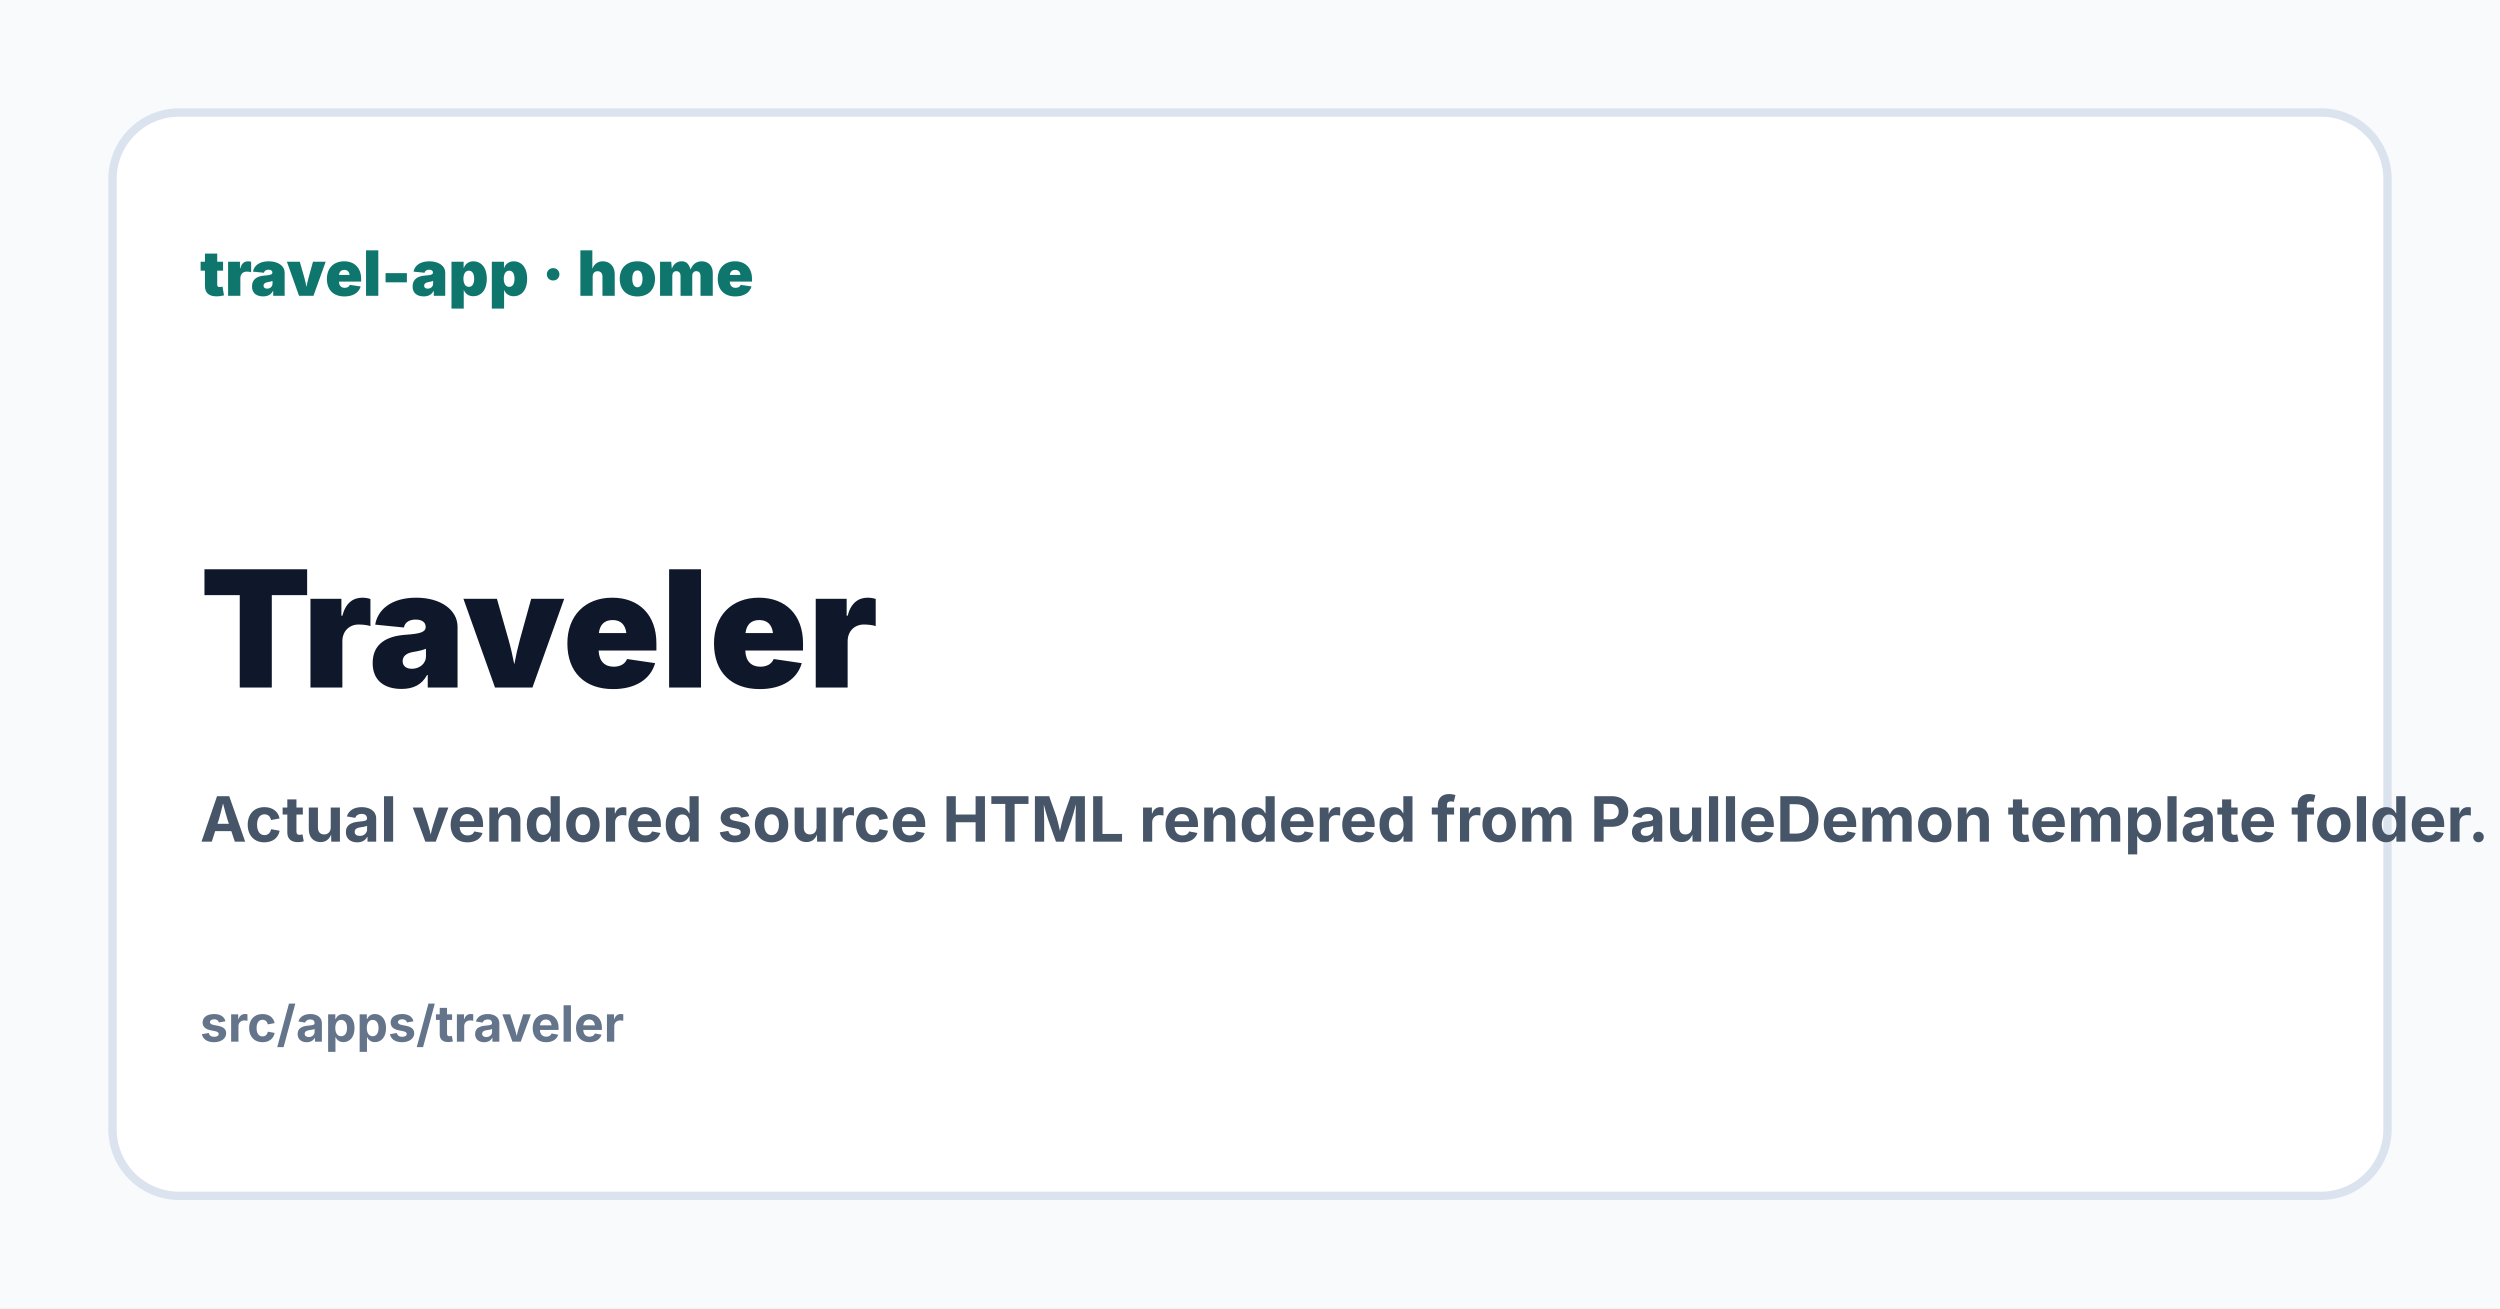
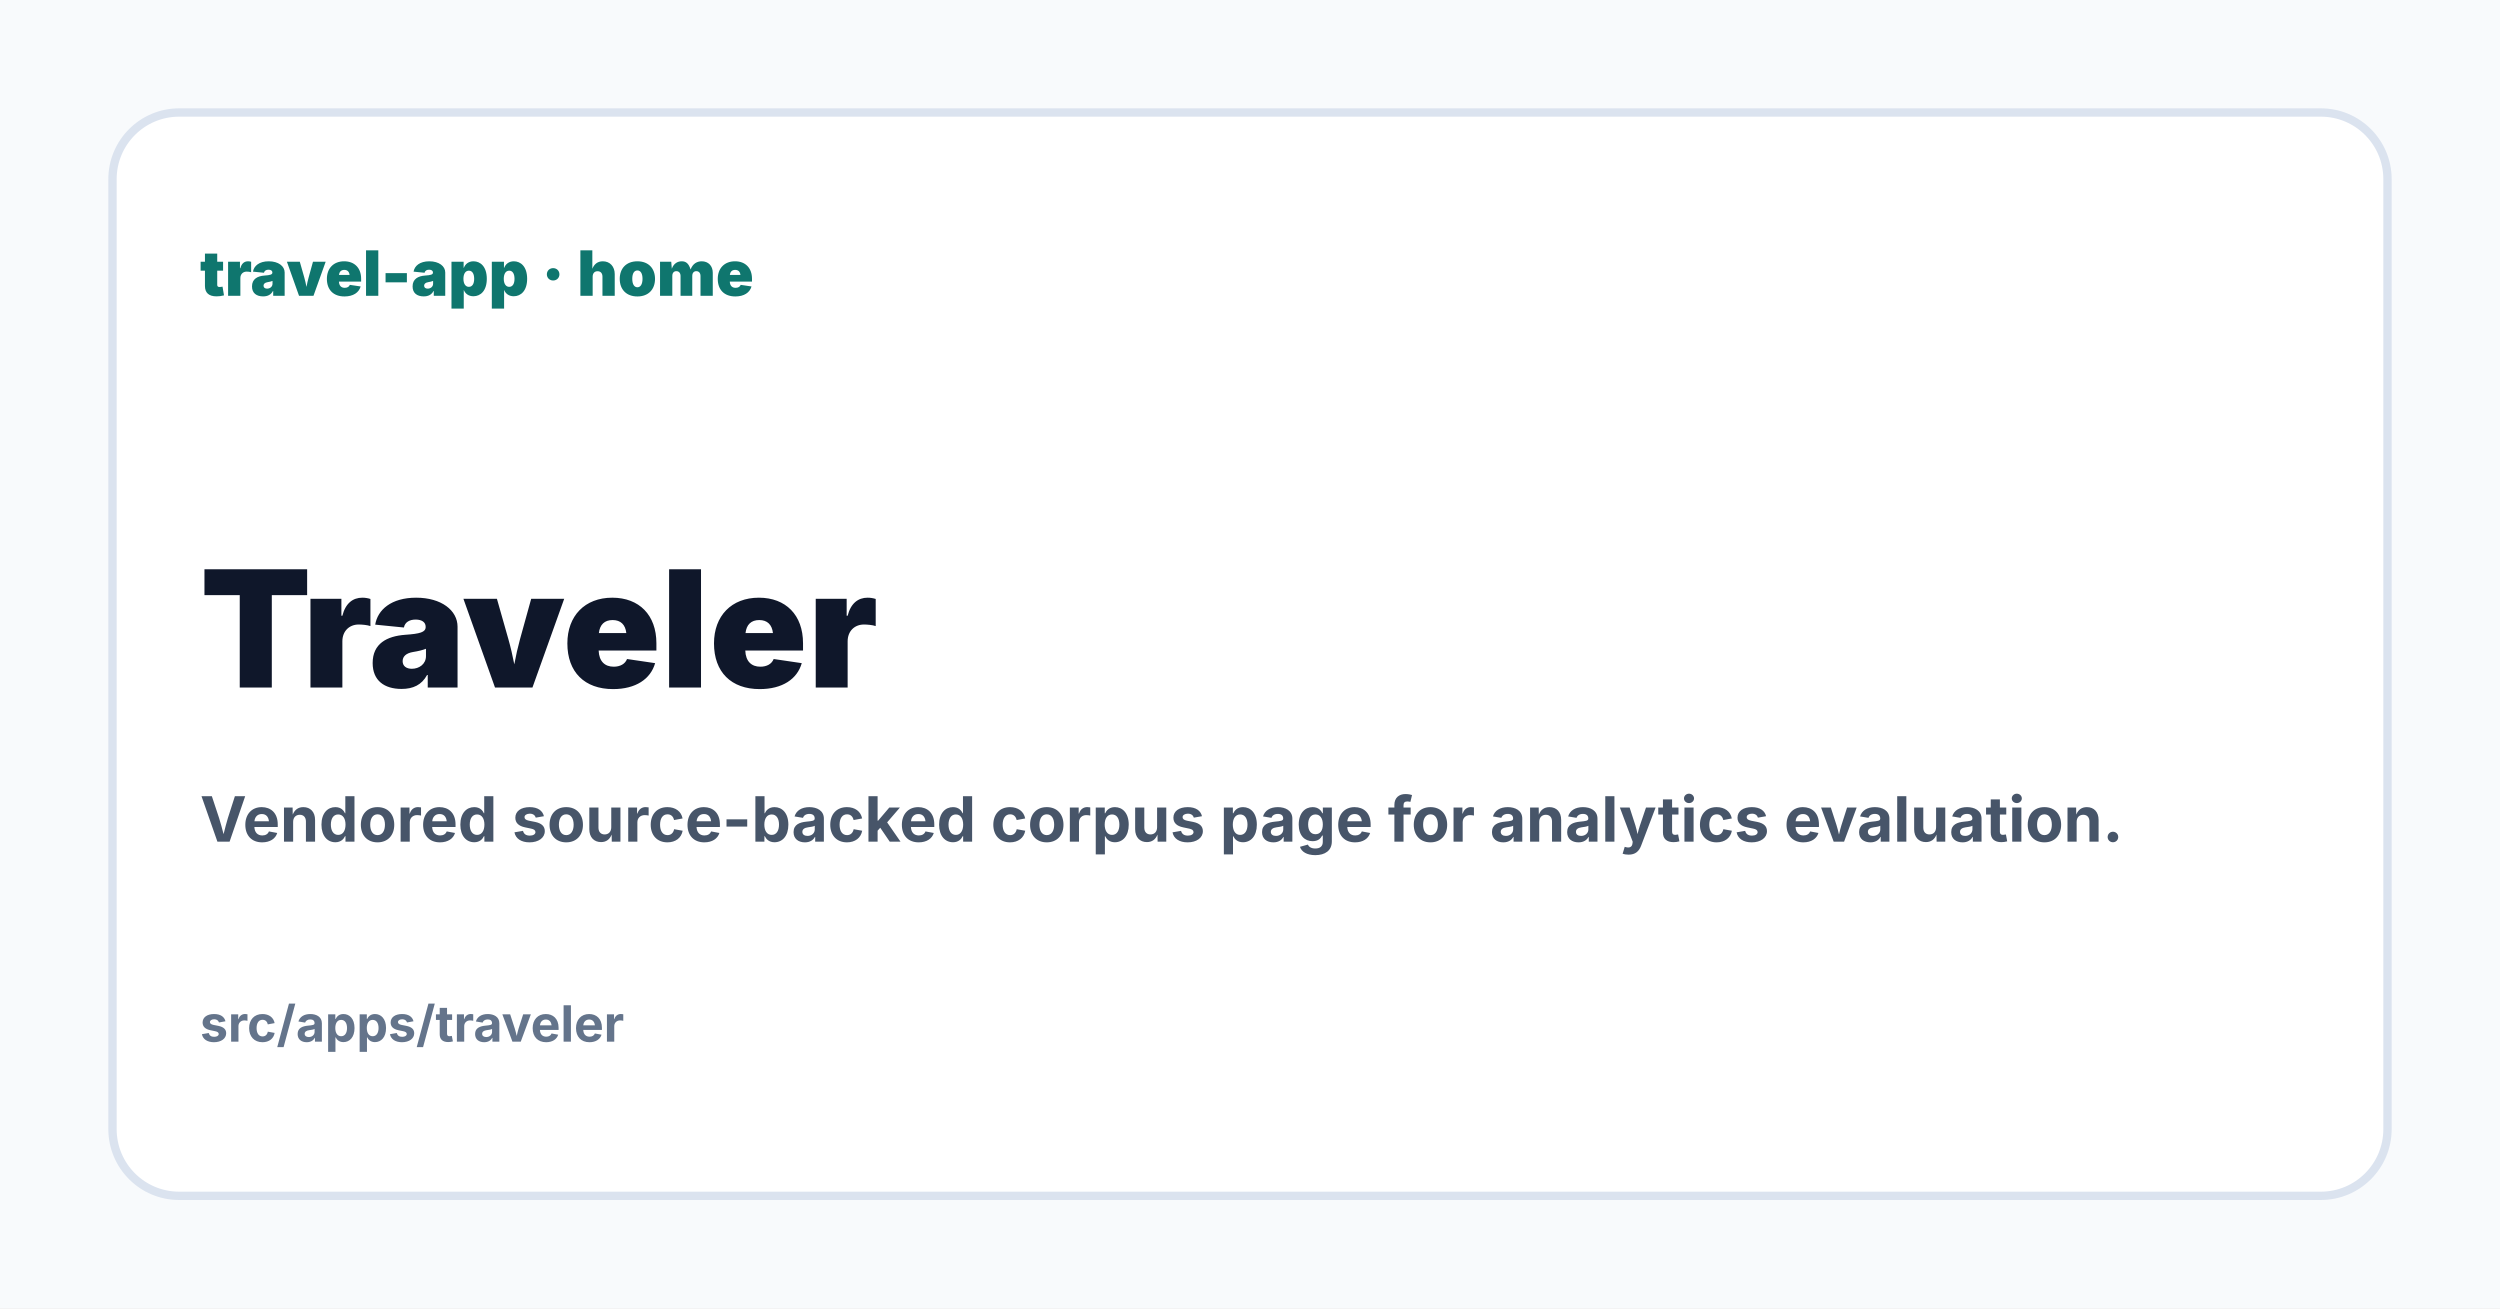
<svg xmlns="http://www.w3.org/2000/svg" width="1200" height="628" viewBox="0 0 1200 628" role="img" aria-label="Traveler preview">
  <rect width="1200" height="628" fill="#f8fafc" />
  <rect x="54" y="54" width="1092" height="520" rx="32" fill="#ffffff" stroke="#dbe3ef" stroke-width="4" />
  <text x="96" y="142" fill="#0f766e" font-family="Inter, Arial, sans-serif" font-size="30" font-weight="850">travel-app · home</text>
  <text x="96" y="330" fill="#0f172a" font-family="Inter, Arial, sans-serif" font-size="78" font-weight="900">Traveler</text>
-   <text x="96" y="404" fill="#475569" font-family="Inter, Arial, sans-serif" font-size="30" font-weight="650">Actual vendored source HTML rendered from PaulleDemon template folder.</text>
+   <text x="96" y="404" fill="#475569" font-family="Inter, Arial, sans-serif" font-size="30" font-weight="650">Vendored source-backed corpus page for analytics evaluation.</text>
  <text x="96" y="500" fill="#64748b" font-family="Inter, Arial, sans-serif" font-size="24" font-weight="650">src/apps/traveler</text>
</svg>
